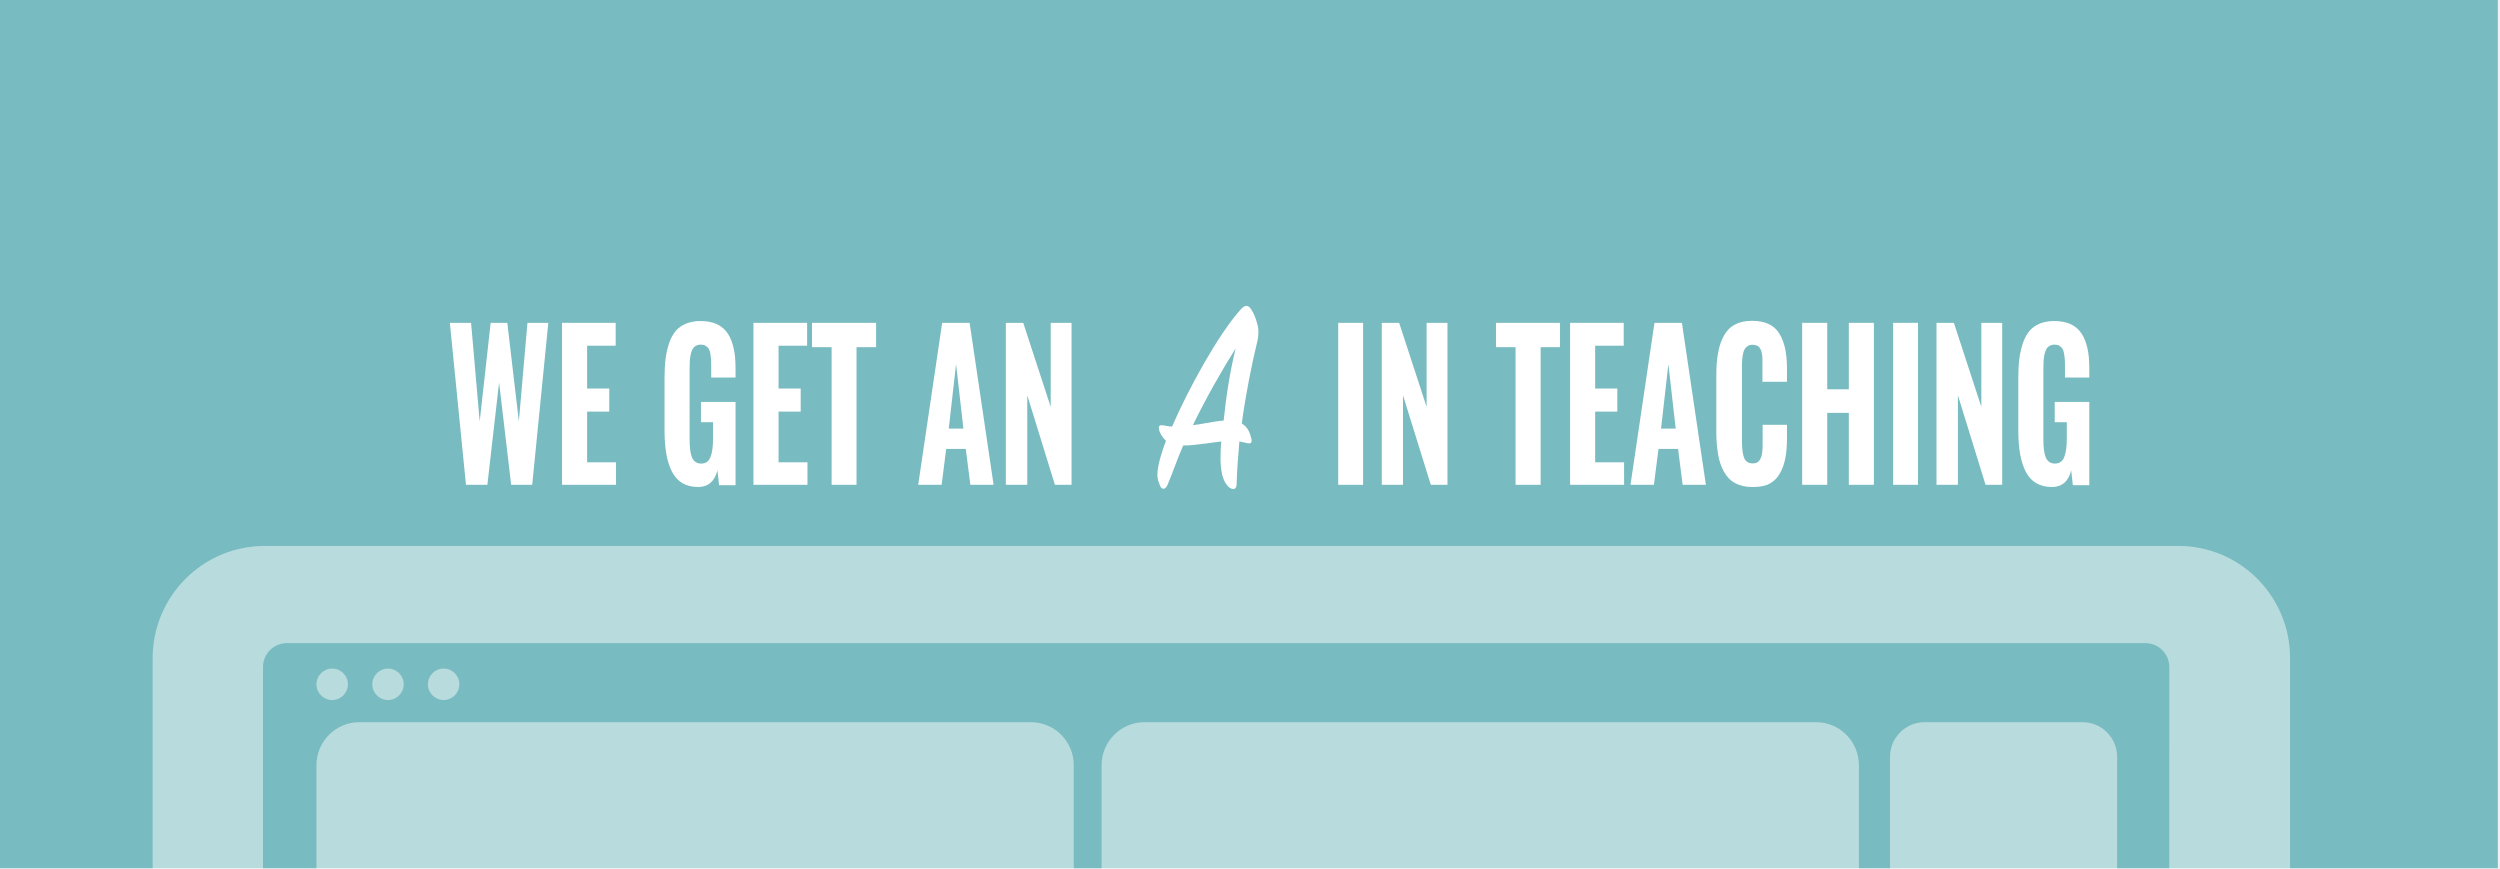
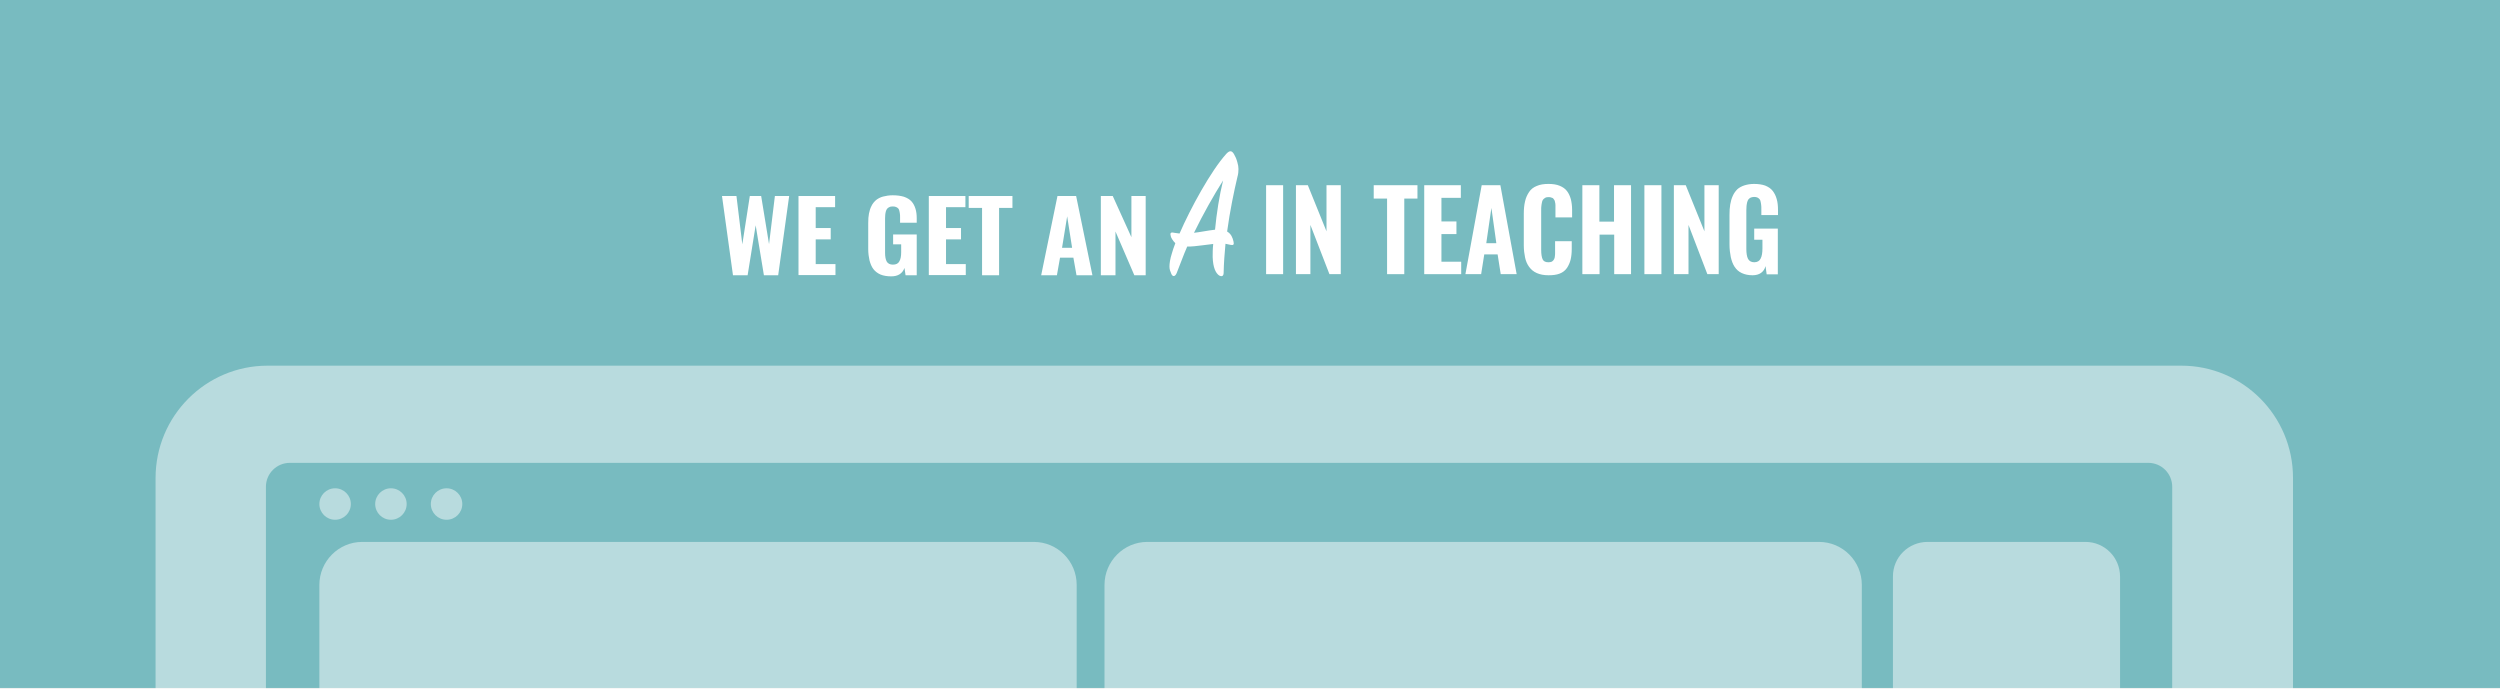
- <svg xmlns="http://www.w3.org/2000/svg" xmlns:xlink="http://www.w3.org/1999/xlink" version="1.1" id="Layer_1" x="0px" y="0px" viewBox="0 0 1366 474.4" style="enable-background:new 0 0 1366 474.4;" xml:space="preserve">
+ <svg xmlns="http://www.w3.org/2000/svg" xmlns:xlink="http://www.w3.org/1999/xlink" version="1.1" id="Layer_1" x="0px" y="0px" viewBox="0 0 1366 376.4" style="enable-background:new 0 0 1366 376.4;" xml:space="preserve">
  <style type="text/css">
	.st0{clip-path:url(#SVGID_2_);}
	.st1{opacity:0.44;}
	.st2{fill:#FFFFFF;}
	.st3{fill:none;stroke:#FFFFFF;stroke-width:45.62;stroke-miterlimit:10;}
	.st4{clip-path:url(#SVGID_4_);}
	.st5{fill:#78BBC0;}
	.st6{opacity:0.47;}
	.st7{enable-background:new    ;}
</style>
  <g>
    <g>
-       <defs>
-         <rect id="SVGID_1_" x="-0.3" y="588.1" width="1366.7" height="477" />
-       </defs>
-       <clipPath id="SVGID_2_">
-         <use xlink:href="#SVGID_1_" style="overflow:visible;" />
-       </clipPath>
-       <g class="st0">
-         <g class="st1">
-           <rect x="227.6" y="442" class="st2" width="915" height="769.1" />
-           <line class="st3" x1="127.5" y1="442" x2="127.5" y2="1211.1" />
-           <line class="st3" x1="1238.5" y1="442" x2="1238.5" y2="1211.1" />
+       <g>
+         <defs>
+           <rect id="SVGID_1_" x="-0.3" y="490.1" width="1366.7" height="477" />
+         </defs>
+         <clipPath id="SVGID_2_">
+           <use xlink:href="#SVGID_1_" style="overflow:visible;" />
+         </clipPath>
+         <g class="st0">
+           <g class="st1">
+             <rect x="227.6" y="344" class="st2" width="915" height="769.1" />
+             <line class="st3" x1="127.5" y1="344" x2="127.5" y2="1113.1" />
+             <line class="st3" x1="1238.5" y1="344" x2="1238.5" y2="1113.1" />
+           </g>
        </g>
      </g>
    </g>
  </g>
  <g>
    <g>
-       <defs>
-         <rect id="SVGID_3_" x="-1.9" y="-0.6" width="1366.7" height="478.6" />
-       </defs>
-       <clipPath id="SVGID_4_">
-         <use xlink:href="#SVGID_3_" style="overflow:visible;" />
-       </clipPath>
-       <g class="st4">
-         <rect x="-1.9" y="-4.2" class="st5" width="1366.7" height="478.6" />
-         <g class="st6">
-           <ellipse class="st2" cx="181.5" cy="373.9" rx="8.6" ry="8.6" />
-           <path class="st2" d="M196.3,394.6h367c12.9,0,23.4,10.5,23.4,23.5v196.6c0,12.9-10.5,23.5-23.4,23.5h-367      c-12.9,0-23.4-10.5-23.4-23.5V418.1C172.9,405.2,183.4,394.6,196.3,394.6z" />
-           <ellipse class="st2" cx="242.4" cy="373.9" rx="8.6" ry="8.6" />
-           <ellipse class="st2" cx="212" cy="373.9" rx="8.6" ry="8.6" />
-           <path class="st2" d="M1051.6,394.6h86.3c10.5,0,18.9,8.5,18.9,19v205.6c0,10.5-8.5,19-18.9,19h-86.3c-10.5,0-18.9-8.5-18.9-19      V413.6C1032.7,403,1041.2,394.6,1051.6,394.6z" />
-           <path class="st2" d="M1190.1,298.3H144.6c-33.8,0-61.2,27.5-61.2,61.4v590.9h1167.9v-591      C1251.3,325.7,1223.9,298.2,1190.1,298.3z M1185.2,882.2c0,7.3-5.9,13.1-13.1,13.2l0,0H156.8c-7.3,0-13.1-5.9-13.1-13.1l0,0      V364.5c0-7.3,5.9-13.1,13.1-13.1l0,0h1015.4c7.3,0,13.1,5.9,13.1,13.1l0,0L1185.2,882.2z" />
-           <path class="st2" d="M625.3,394.6h367c12.9,0,23.4,10.5,23.4,23.5v196.6c0,12.9-10.5,23.5-23.4,23.5h-367      c-12.9,0-23.4-10.5-23.4-23.5V418.1C601.9,405.2,612.4,394.6,625.3,394.6z" />
+       <g>
+         <defs>
+           <rect id="SVGID_3_" x="-0.3" y="-99.1" width="1366.7" height="478.6" />
+         </defs>
+         <clipPath id="SVGID_4_">
+           <use xlink:href="#SVGID_3_" style="overflow:visible;" />
+         </clipPath>
+         <g class="st4">
+           <rect x="-0.3" y="-102.7" class="st5" width="1366.7" height="478.6" />
+           <g class="st6">
+             <ellipse class="st2" cx="183.1" cy="275.4" rx="8.6" ry="8.6" />
+             <path class="st2" d="M197.9,296.1h367c12.9,0,23.4,10.5,23.4,23.5v196.6c0,12.9-10.5,23.5-23.4,23.5h-367       c-12.9,0-23.4-10.5-23.4-23.5V319.6C174.5,306.7,185,296.1,197.9,296.1z" />
+             <ellipse class="st2" cx="244" cy="275.4" rx="8.6" ry="8.6" />
+             <ellipse class="st2" cx="213.6" cy="275.4" rx="8.6" ry="8.6" />
+             <path class="st2" d="M1053.2,296.1h86.3c10.5,0,18.9,8.5,18.9,19v205.6c0,10.5-8.5,19-18.9,19h-86.3c-10.5,0-18.9-8.5-18.9-19       V315.1C1034.2,304.5,1042.8,296.1,1053.2,296.1z" />
+             <path class="st2" d="M1191.7,199.8H146.2c-33.8,0-61.2,27.5-61.2,61.4v590.9h1167.9v-591       C1252.9,227.2,1225.5,199.7,1191.7,199.8z M1186.8,783.7c0,7.3-5.9,13.1-13.1,13.2l0,0H158.4c-7.3,0-13.1-5.9-13.1-13.1l0,0       V266c0-7.3,5.9-13.1,13.1-13.1l0,0h1015.4c7.3,0,13.1,5.9,13.1,13.1l0,0L1186.8,783.7z" />
+             <path class="st2" d="M626.9,296.1h367c12.9,0,23.4,10.5,23.4,23.5v196.6c0,12.9-10.5,23.5-23.4,23.5h-367       c-12.9,0-23.4-10.5-23.4-23.5V319.6C603.5,306.7,614,296.1,626.9,296.1z" />
+           </g>
        </g>
      </g>
    </g>
  </g>
-   <g class="st7">
-     <path class="st2" d="M254.6,264.9l-8.8-88.5h11.6l4.7,53.9l6-53.9h9.1l6.3,53.8l4.7-53.8h11.4l-8.8,88.5h-11.5l-6.6-55.9l-6.4,55.9   H254.6z" />
-     <path class="st2" d="M307.1,264.9v-88.5h29.3v12.5h-15.6v23.4h12.1v12.6h-12.1v27.7h15.8v12.3H307.1z" />
-     <path class="st2" d="M381.5,266.1c-3.3,0-6.2-0.7-8.6-2.1s-4.3-3.5-5.7-6.2c-1.4-2.7-2.4-5.9-3.1-9.6c-0.6-3.6-1-7.9-1-12.7v-29.1   c0-4,0.2-7.5,0.6-10.6s1.1-5.9,2-8.6c0.9-2.6,2.2-4.8,3.6-6.5c1.5-1.7,3.4-3,5.6-3.9c2.3-0.9,4.9-1.4,7.8-1.4c3.5,0,6.5,0.6,9,1.7   c2.5,1.2,4.5,2.9,6,5.2s2.5,5,3.2,8.1s1,6.7,1,10.9v5h-13.3v-6c0-1.6,0-3-0.1-4s-0.2-2.1-0.4-3.2c-0.2-1.1-0.5-2-0.9-2.6   s-1-1.2-1.7-1.6c-0.7-0.4-1.6-0.6-2.7-0.6s-2,0.3-2.8,0.8s-1.3,1.1-1.7,1.9c-0.4,0.7-0.7,1.8-1,3.1c-0.2,1.3-0.4,2.5-0.4,3.5   s-0.1,2.4-0.1,4.1v38.4c0,4.3,0.4,7.6,1.3,9.8s2.6,3.4,5,3.4c2.5,0,4.2-1.2,5.1-3.6c1-2.4,1.4-5.8,1.4-10.3v-8.7H383v-11.1h18.9   v45.5h-9L392,257C390.5,263,386.9,266.1,381.5,266.1z" />
-     <path class="st2" d="M411.7,264.9v-88.5H441v12.5h-15.6v23.4h12.1v12.6h-12.1v27.7h15.8v12.3H411.7z" />
-     <path class="st2" d="M454.4,264.9v-75.2h-10.7v-13.3h35v13.3H468v75.2H454.4z" />
-     <path class="st2" d="M501.7,264.9l13.1-88.5h15l13.1,88.5h-12.7l-2.5-19.6H517l-2.5,19.6H501.7z M518.4,234.2h8l-4-35.2   L518.4,234.2z" />
-     <path class="st2" d="M549.6,264.9v-88.5h9.5l15,45.9v-45.9h11.4v88.5h-9.1L561.3,216v48.9H549.6z" />
-   </g>
-   <g class="st7">
-     <path class="st2" d="M666.9,251.6c0-2.8,0-6.4,0.4-10.4l-8.2,1.1c-4.7,0.6-9.3,1.2-12.6,1.1c-3.2,7.3-5.8,15-8.5,21.4   c-1.4,3.3-3.4,2.6-4.2,0.5c-0.7-1.9-1.4-3.3-1.4-5.7s0.5-6,1.9-10.5c0.7-2.3,1.5-5,2.8-8.2c-2.1-2-3.2-4.2-3.5-5.1   c-0.9-2.9-0.5-3.9,2.6-3.3c1.6,0.3,2.6,0.5,4.2,0.6c8.8-20.3,25.1-50.2,37.5-64c2.6-2.8,4.4-2.6,6.1,0.5c1.2,2,1.9,3.7,2.7,6.4   c0.6,1.9,0.9,3.6,0.9,5.4s-0.2,4-0.9,6.4c-2.7,11.2-6,27.3-8.2,43.6c3.2,1.9,4.4,4.8,5.2,8.1c0.6,2.5-0.2,3.1-2.4,2.6l-4.1-0.9   c-0.7,7.8-1.3,15.7-1.5,23.2c0,2.8-1.5,3.4-3.7,2.2C669.3,264.6,667.1,260.5,666.9,251.6z M675.2,190.3c-7.5,11.9-16,26.8-23.4,42   c2.4-0.3,4.7-0.6,7-1.1c4-0.6,6.6-1.2,9.8-1.4C669.9,217,672.2,202,675.2,190.3z" />
-   </g>
-   <g class="st7">
-     <path class="st2" d="M731.2,264.9v-88.5h13.6v88.5H731.2z" />
-     <path class="st2" d="M755,264.9v-88.5h9.5l15,45.9v-45.9h11.4v88.5h-9.1L766.6,216v48.9H755z" />
-     <path class="st2" d="M828.1,264.9v-75.2h-10.7v-13.3h35v13.3h-10.6v75.2H828.1z" />
-     <path class="st2" d="M857.9,264.9v-88.5h29.3v12.5h-15.6v23.4h12.1v12.6h-12.1v27.7h15.8v12.3H857.9z" />
-     <path class="st2" d="M890.9,264.9l13.1-88.5h15l13.1,88.5h-12.7l-2.5-19.6h-10.7l-2.5,19.6H890.9z M907.6,234.2h8l-4-35.2   L907.6,234.2z" />
-     <path class="st2" d="M957.5,266.1c-3.7,0-6.8-0.7-9.4-2.1c-2.6-1.4-4.6-3.5-6.1-6.2c-1.5-2.7-2.6-5.8-3.2-9.3   c-0.6-3.5-1-7.5-1-12.2v-31.2c0-4.8,0.3-9,1-12.5c0.6-3.5,1.7-6.6,3.2-9.3s3.5-4.7,6.1-6c2.6-1.4,5.7-2,9.4-2c3.5,0,6.5,0.6,9,1.8   s4.4,2.9,5.8,5.3c1.4,2.3,2.4,5,3.1,8c0.6,3,1,6.5,1,10.5v7.7H963v-8.3c0-1,0-1.7,0-2.1c0-0.4,0-1,0-1.9s-0.1-1.5-0.1-1.9   c-0.1-0.4-0.2-0.9-0.3-1.6c-0.1-0.7-0.3-1.2-0.4-1.5c-0.2-0.3-0.4-0.7-0.7-1.2s-0.6-0.8-1-1s-0.8-0.4-1.3-0.5s-1-0.2-1.6-0.2   c-1.1,0-2,0.2-2.7,0.7s-1.3,1.1-1.7,1.8s-0.7,1.7-0.9,2.9s-0.4,2.4-0.4,3.4c-0.1,1-0.1,2.4-0.1,4v39.5c0,4.3,0.4,7.5,1.2,9.5   s2.4,3,4.6,3c0.9,0,1.6-0.1,2.3-0.4c0.6-0.3,1.2-0.8,1.6-1.4c0.4-0.7,0.7-1.3,0.9-1.9c0.2-0.6,0.4-1.5,0.5-2.6s0.2-2.1,0.2-2.9   c0-0.8,0-1.9,0-3.3v-8.6h13.3v7.5c0,4.1-0.3,7.7-0.9,10.8s-1.6,5.9-3,8.3c-1.4,2.5-3.3,4.4-5.8,5.7S961,266.1,957.5,266.1z" />
-     <path class="st2" d="M984.7,264.9v-88.5h13.7v36.3h11.8v-36.3h13.7v88.5h-13.7v-39.3h-11.8v39.3H984.7z" />
-     <path class="st2" d="M1034.4,264.9v-88.5h13.6v88.5H1034.4z" />
-     <path class="st2" d="M1058.1,264.9v-88.5h9.5l15,45.9v-45.9h11.4v88.5h-9.1l-15.1-48.9v48.9H1058.1z" />
-     <path class="st2" d="M1121.2,266.1c-3.3,0-6.2-0.7-8.6-2.1s-4.3-3.5-5.7-6.2c-1.4-2.7-2.4-5.9-3.1-9.6c-0.6-3.6-1-7.9-1-12.7v-29.1   c0-4,0.2-7.5,0.6-10.6s1.1-5.9,2-8.6c0.9-2.6,2.2-4.8,3.6-6.5c1.5-1.7,3.4-3,5.6-3.9c2.3-0.9,4.9-1.4,7.8-1.4c3.5,0,6.5,0.6,9,1.7   c2.5,1.2,4.5,2.9,6,5.2s2.5,5,3.2,8.1s1,6.7,1,10.9v5h-13.3v-6c0-1.6,0-3-0.1-4s-0.2-2.1-0.4-3.2c-0.2-1.1-0.5-2-0.9-2.6   s-1-1.2-1.7-1.6c-0.7-0.4-1.6-0.6-2.7-0.6s-2,0.3-2.8,0.8s-1.3,1.1-1.7,1.9c-0.4,0.7-0.7,1.8-1,3.1c-0.2,1.3-0.4,2.5-0.4,3.5   s-0.1,2.4-0.1,4.1v38.4c0,4.3,0.4,7.6,1.3,9.8s2.6,3.4,5,3.4c2.5,0,4.2-1.2,5.1-3.6c1-2.4,1.4-5.8,1.4-10.3v-8.7h-6.6v-11.1h18.9   v45.5h-9l-0.9-8.1C1130.3,263,1126.6,266.1,1121.2,266.1z" />
+   <g>
+     <g class="st7">
+       <path class="st2" d="M400.5,150.4l-6-43.3h7.9l3.2,26.4l4.1-26.4h6.2l4.3,26.3l3.2-26.3h7.8l-6,43.3h-7.8l-4.5-27.3l-4.4,27.3    H400.5z" />
+       <path class="st2" d="M436.3,150.4v-43.3h20v6.1h-10.6v11.4h8.2v6.2h-8.2v13.5h10.8v6H436.3z" />
+       <path class="st2" d="M487,151c-2.2,0-4.2-0.3-5.9-1c-1.6-0.7-2.9-1.7-3.9-3c-1-1.3-1.6-2.9-2.1-4.7c-0.4-1.8-0.7-3.9-0.7-6.2    v-14.2c0-2,0.1-3.7,0.4-5.2c0.3-1.5,0.7-2.9,1.4-4.2c0.6-1.3,1.5-2.3,2.5-3.2c1-0.8,2.3-1.5,3.8-1.9c1.6-0.4,3.3-0.7,5.3-0.7    c2.4,0,4.4,0.3,6.1,0.8c1.7,0.6,3.1,1.4,4.1,2.5c1,1.1,1.7,2.4,2.2,4s0.7,3.3,0.7,5.3v2.4h-9.1v-2.9c0-0.8,0-1.5-0.1-2    c-0.1-0.5-0.1-1-0.3-1.6c-0.1-0.5-0.3-1-0.6-1.3s-0.7-0.6-1.2-0.8c-0.5-0.2-1.1-0.3-1.8-0.3s-1.4,0.1-1.9,0.4    c-0.5,0.2-0.9,0.5-1.2,0.9c-0.3,0.3-0.5,0.9-0.7,1.5c-0.1,0.6-0.3,1.2-0.3,1.7c0,0.5-0.1,1.2-0.1,2v18.8c0,2.1,0.3,3.7,0.9,4.8    c0.6,1.1,1.8,1.7,3.4,1.7c1.7,0,2.9-0.6,3.5-1.8c0.7-1.2,1-2.8,1-5v-4.3H488v-5.4h12.9v22.3h-6.1l-0.6-4    C493.1,149.5,490.6,151,487,151z" />
+       <path class="st2" d="M507.5,150.4v-43.3h20v6.1h-10.6v11.4h8.2v6.2h-8.2v13.5h10.8v6H507.5z" />
+       <path class="st2" d="M536.6,150.4v-36.8h-7.3v-6.5h23.9v6.5h-7.3v36.8H536.6z" />
+       <path class="st2" d="M568.9,150.4l8.9-43.3H588l8.9,43.3h-8.7l-1.7-9.6h-7.3l-1.7,9.6H568.9z M580.3,135.4h5.5l-2.7-17.2    L580.3,135.4z" />
+       <path class="st2" d="M601.5,150.4v-43.3h6.5l10.2,22.5v-22.5h7.8v43.3h-6.2l-10.3-23.9v23.9H601.5z" />
+     </g>
+     <g class="st7">
+       <path class="st2" d="M662.6,140.4c0-1.9,0-4.4,0.3-7.1l-5.6,0.7c-3.2,0.4-6.3,0.8-8.6,0.7c-2.2,5-4,10.2-5.8,14.6    c-1,2.2-2.3,1.8-2.9,0.3c-0.5-1.3-1-2.2-1-3.9s0.3-4.1,1.3-7.2c0.5-1.6,1-3.4,1.9-5.6c-1.4-1.4-2.2-2.9-2.4-3.5    c-0.6-2-0.3-2.7,1.8-2.2c1.1,0.2,1.8,0.3,2.9,0.4c6-13.8,17.1-34.2,25.6-43.6c1.8-1.9,3-1.8,4.2,0.3c0.8,1.4,1.3,2.5,1.8,4.4    c0.4,1.3,0.6,2.5,0.6,3.7s-0.1,2.7-0.6,4.4c-1.8,7.6-4.1,18.6-5.6,29.7c2.2,1.3,3,3.3,3.5,5.5c0.4,1.7-0.1,2.1-1.6,1.8l-2.8-0.6    c-0.5,5.3-0.9,10.7-1,15.8c0,1.9-1,2.3-2.5,1.5C664.3,149.2,662.8,146.4,662.6,140.4z M668.3,98.6c-5.1,8.1-10.9,18.3-15.9,28.6    c1.6-0.2,3.2-0.4,4.8-0.7c2.7-0.4,4.5-0.8,6.7-1C664.7,116.8,666.3,106.6,668.3,98.6z" />
+     </g>
+     <g class="st7">
+       <path class="st2" d="M691.8,149.8v-48.6h9.3v48.6H691.8z" />
+       <path class="st2" d="M708.1,149.8v-48.6h6.5l10.2,25.2v-25.2h7.8v48.6h-6.2L716,122.9v26.9H708.1z" />
+       <path class="st2" d="M757.9,149.8v-41.3h-7.3v-7.3h23.9v7.3h-7.2v41.3H757.9z" />
+       <path class="st2" d="M778.2,149.8v-48.6h20v6.9h-10.6v12.9h8.2v6.9h-8.2V143h10.8v6.8H778.2z" />
+       <path class="st2" d="M800.7,149.8l8.9-48.6h10.2l8.9,48.6h-8.7l-1.7-10.8h-7.3l-1.7,10.8H800.7z M812.1,132.9h5.5l-2.7-19.3    L812.1,132.9z" />
+       <path class="st2" d="M846.1,150.4c-2.5,0-4.6-0.4-6.4-1.2s-3.1-1.9-4.2-3.4s-1.8-3.2-2.2-5.1c-0.4-1.9-0.7-4.1-0.7-6.7v-17.1    c0-2.6,0.2-4.9,0.7-6.9c0.4-1.9,1.2-3.6,2.2-5.1s2.4-2.6,4.2-3.3c1.8-0.8,3.9-1.1,6.4-1.1c2.4,0,4.4,0.3,6.1,1    c1.7,0.7,3,1.6,4,2.9c1,1.3,1.6,2.7,2.1,4.4c0.4,1.6,0.7,3.6,0.7,5.8v4.2h-9.1v-4.6c0-0.5,0-0.9,0-1.2c0-0.2,0-0.5,0-1    s-0.1-0.8-0.1-1c-0.1-0.2-0.1-0.5-0.2-0.9c-0.1-0.4-0.2-0.7-0.3-0.8c-0.1-0.2-0.3-0.4-0.5-0.7c-0.2-0.3-0.4-0.4-0.7-0.5    c-0.3-0.1-0.5-0.2-0.9-0.3s-0.7-0.1-1.1-0.1c-0.7,0-1.4,0.1-1.8,0.4c-0.5,0.3-0.9,0.6-1.2,1c-0.3,0.4-0.5,0.9-0.6,1.6    c-0.1,0.7-0.3,1.3-0.3,1.9c-0.1,0.5-0.1,1.3-0.1,2.2v21.7c0,2.4,0.3,4.1,0.8,5.2s1.6,1.6,3.1,1.6c0.6,0,1.1-0.1,1.6-0.2    c0.4-0.2,0.8-0.4,1.1-0.8c0.3-0.4,0.5-0.7,0.6-1c0.1-0.3,0.3-0.8,0.3-1.4c0.1-0.6,0.1-1.2,0.1-1.6c0-0.4,0-1,0-1.8v-4.7h9.1v4.1    c0,2.3-0.2,4.2-0.6,5.9c-0.4,1.7-1.1,3.2-2,4.6c-1,1.4-2.2,2.4-4,3.1S848.4,150.4,846.1,150.4z" />
+       <path class="st2" d="M864.6,149.8v-48.6h9.3v19.9h8v-19.9h9.3v48.6H882v-21.6h-8v21.6H864.6z" />
+       <path class="st2" d="M898.5,149.8v-48.6h9.3v48.6H898.5z" />
+       <path class="st2" d="M914.6,149.8v-48.6h6.5l10.2,25.2v-25.2h7.8v48.6h-6.2l-10.3-26.9v26.9H914.6z" />
+       <path class="st2" d="M957.6,150.4c-2.2,0-4.2-0.4-5.9-1.2s-2.9-1.9-3.9-3.4s-1.6-3.2-2.1-5.3c-0.4-2-0.7-4.3-0.7-7v-16    c0-2.2,0.1-4.1,0.4-5.8c0.3-1.7,0.7-3.2,1.4-4.7c0.6-1.4,1.5-2.6,2.5-3.6c1-0.9,2.3-1.6,3.8-2.1c1.6-0.5,3.3-0.8,5.3-0.8    c2.4,0,4.4,0.3,6.1,0.9c1.7,0.7,3.1,1.6,4.1,2.9s1.7,2.7,2.2,4.5c0.5,1.7,0.7,3.7,0.7,6v2.7h-9.1v-3.3c0-0.9,0-1.6-0.1-2.2    c-0.1-0.5-0.1-1.2-0.3-1.8c-0.1-0.6-0.3-1.1-0.6-1.4c-0.3-0.3-0.7-0.7-1.2-0.9c-0.5-0.2-1.1-0.3-1.8-0.3c-0.7,0-1.4,0.2-1.9,0.4    c-0.5,0.3-0.9,0.6-1.2,1c-0.3,0.4-0.5,1-0.7,1.7c-0.1,0.7-0.3,1.4-0.3,1.9c0,0.5-0.1,1.3-0.1,2.3v21.1c0,2.4,0.3,4.2,0.9,5.4    c0.6,1.2,1.8,1.9,3.4,1.9c1.7,0,2.9-0.7,3.5-2c0.7-1.3,1-3.2,1-5.7V131h-4.5v-6.1h12.9v25h-6.1l-0.6-4.5    C963.8,148.7,961.3,150.4,957.6,150.4z" />
+     </g>
  </g>
</svg>
